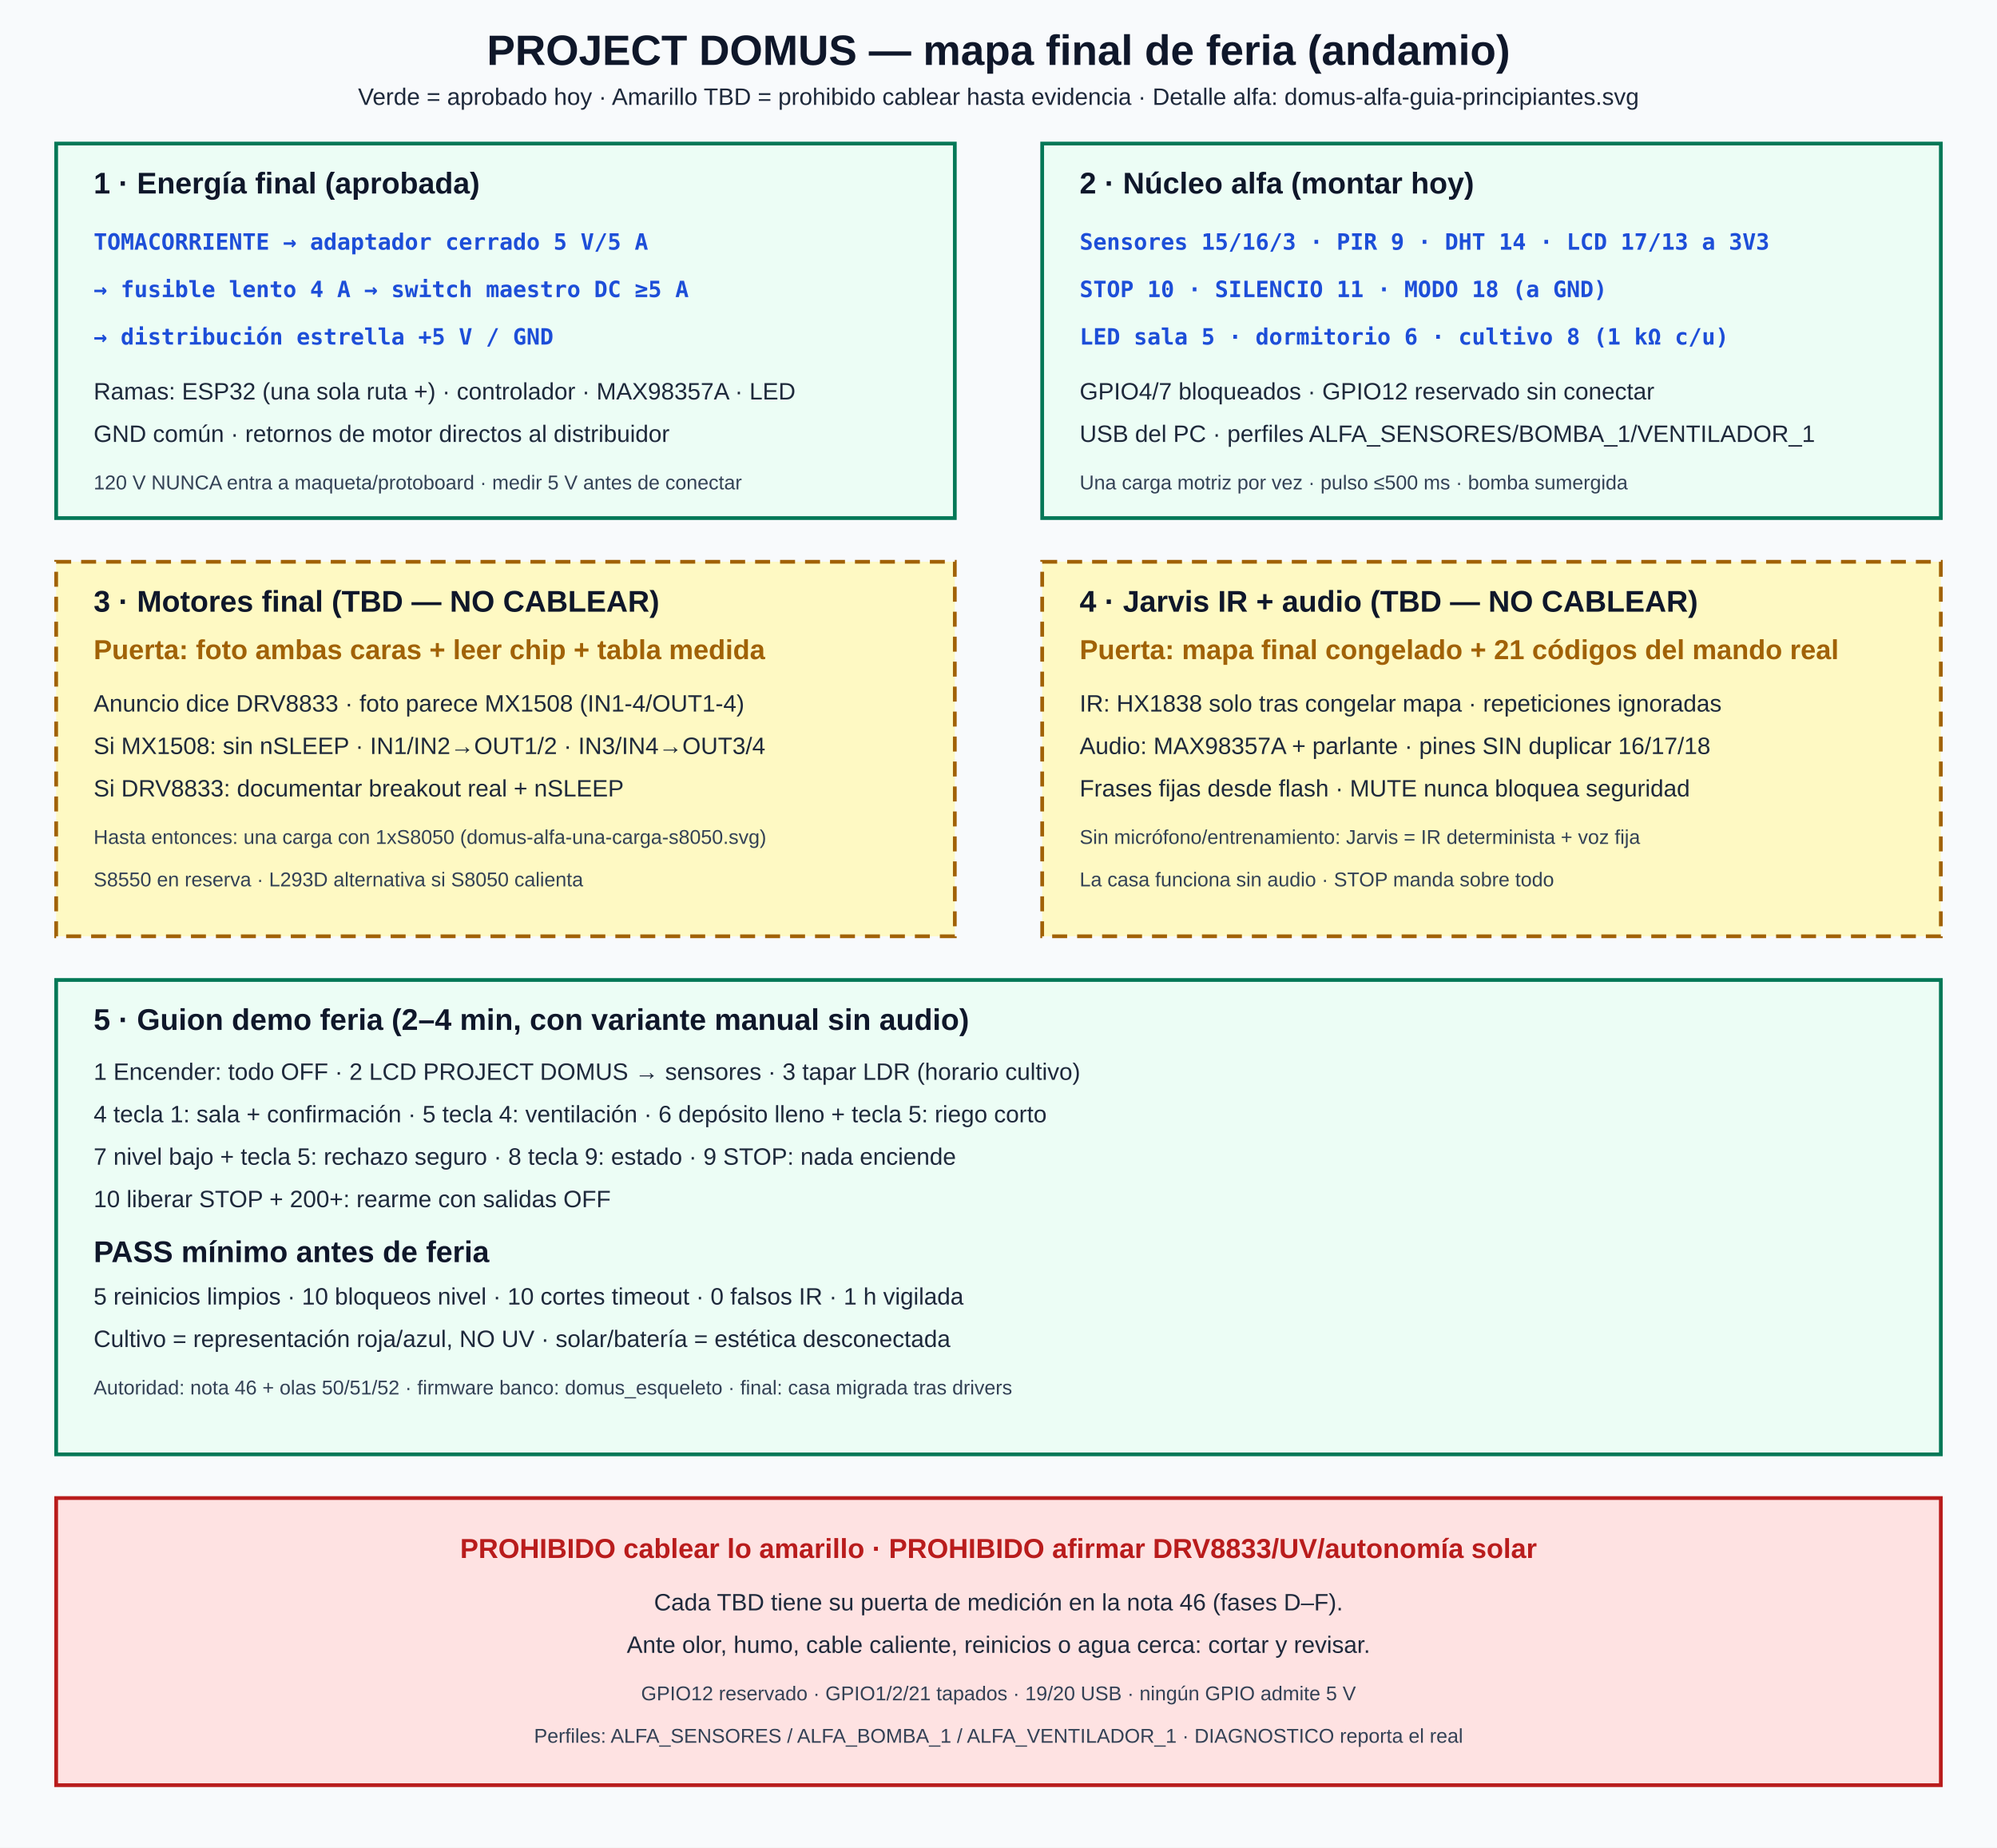
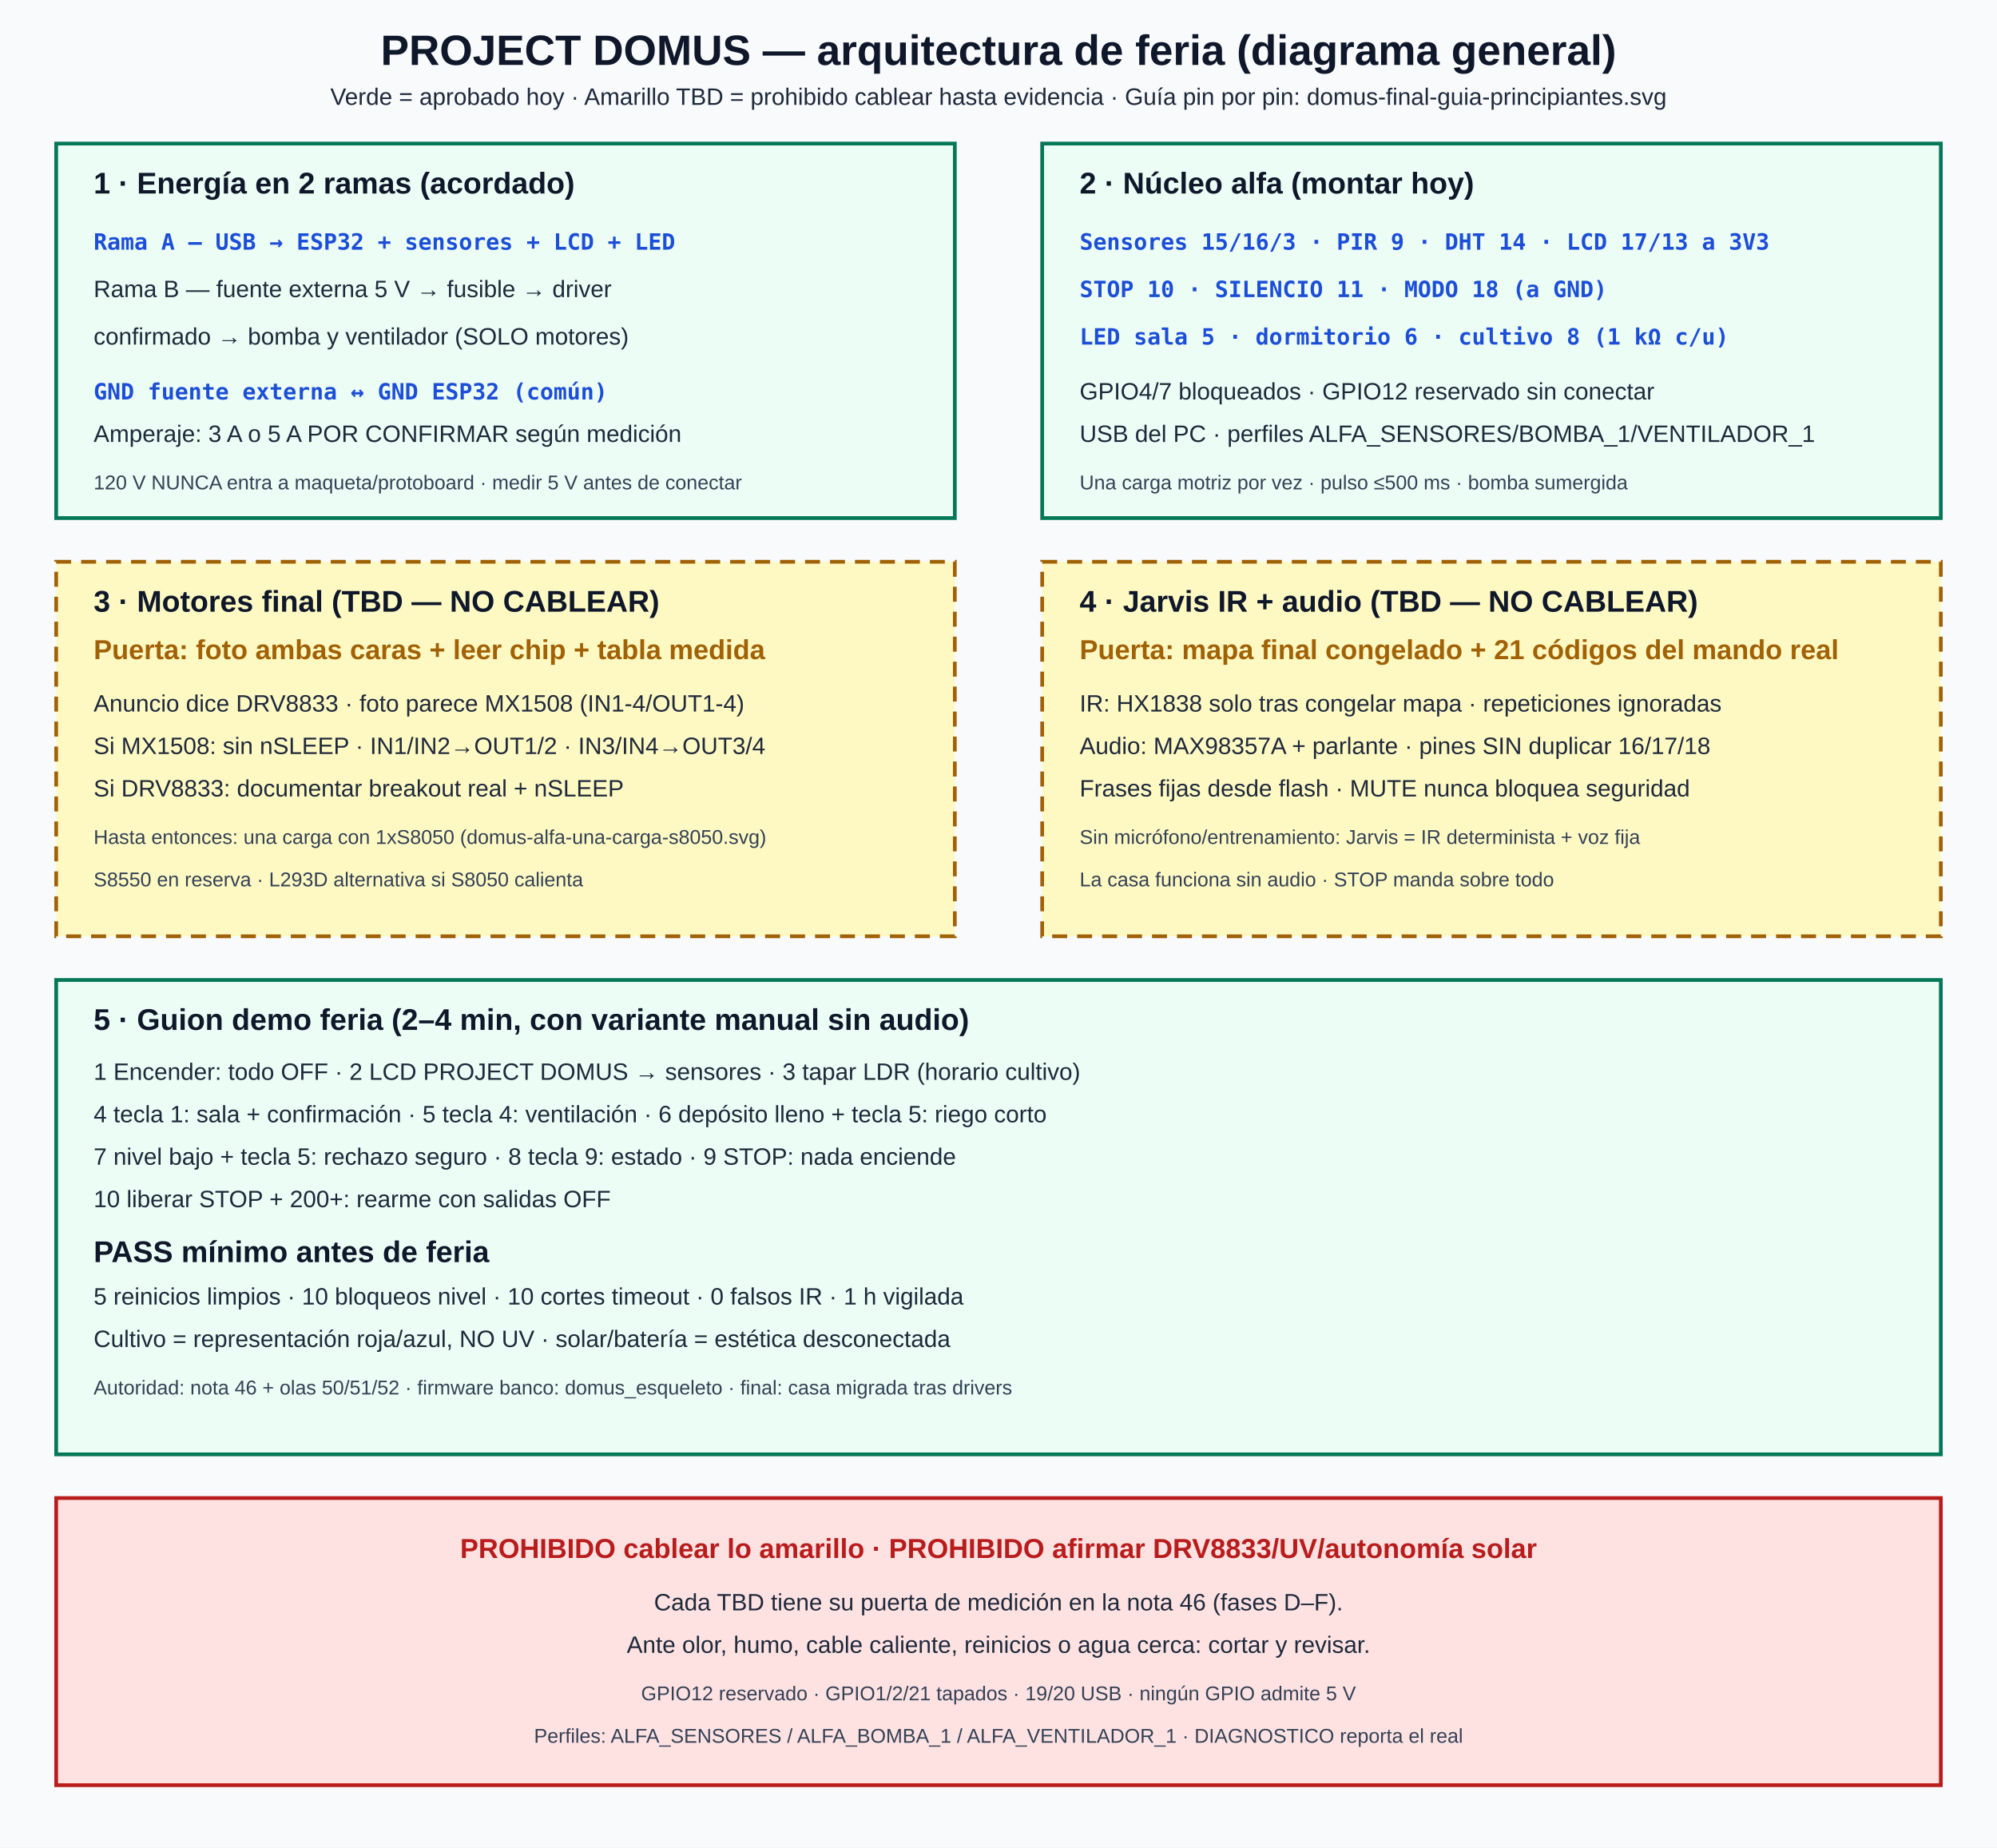
<svg xmlns="http://www.w3.org/2000/svg" width="1600" height="1480" viewBox="0 0 1600 1480">
  <style>
    .bg{fill:#f8fafc}.card{fill:#fff;stroke:#334155;stroke-width:3}.tbd{fill:#fef9c3;stroke:#a16207;stroke-width:3;stroke-dasharray:12 8}.ok{fill:#ecfdf5;stroke:#047857;stroke-width:3}.warn{fill:#fee2e2;stroke:#b91c1c;stroke-width:3}.title{font:700 34px Arial;fill:#0f172a}.h{font:700 24px Arial;fill:#0f172a}.t{font:19px Arial;fill:#1e293b}.small{font:16px Arial;fill:#334155}.pin{font:700 18px monospace;fill:#1d4ed8}.safe{font:700 22px Arial;fill:#b91c1c}.pend{font:700 22px Arial;fill:#a16207}
  </style>
  <rect class="bg" width="1600" height="1480" />
-   <text class="title" x="800" y="52" text-anchor="middle">PROJECT DOMUS — mapa final de feria (andamio)</text>
-   <text class="t" x="800" y="84" text-anchor="middle">Verde = aprobado hoy · Amarillo TBD = prohibido cablear hasta evidencia · Detalle alfa: domus-alfa-guia-principiantes.svg</text>
+   <text class="title" x="800" y="52" text-anchor="middle">PROJECT DOMUS — arquitectura de feria (diagrama general)</text>
+   <text class="t" x="800" y="84" text-anchor="middle">Verde = aprobado hoy · Amarillo TBD = prohibido cablear hasta evidencia · Guía pin por pin: domus-final-guia-principiantes.svg</text>
  <rect class="card ok" x="45" y="115" width="720" height="300" />
-   <text class="h" x="75" y="155">1 · Energía final (aprobada)</text>
-   <text class="pin" x="75" y="200">TOMACORRIENTE → adaptador cerrado 5 V/5 A</text>
-   <text class="pin" x="75" y="238">→ fusible lento 4 A → switch maestro DC ≥5 A</text>
-   <text class="pin" x="75" y="276">→ distribución estrella +5 V / GND</text>
-   <text class="t" x="75" y="320">Ramas: ESP32 (una sola ruta +) · controlador · MAX98357A · LED</text>
-   <text class="t" x="75" y="354">GND común · retornos de motor directos al distribuidor</text>
+   <text class="h" x="75" y="155">1 · Energía en 2 ramas (acordado)</text>
+   <text class="pin" x="75" y="200">Rama A — USB → ESP32 + sensores + LCD + LED</text>
+   <text class="t" x="75" y="238">Rama B — fuente externa 5 V → fusible → driver</text>
+   <text class="t" x="75" y="276">confirmado → bomba y ventilador (SOLO motores)</text>
+   <text class="pin" x="75" y="320">GND fuente externa ↔ GND ESP32 (común)</text>
+   <text class="t" x="75" y="354">Amperaje: 3 A o 5 A POR CONFIRMAR según medición</text>
  <text class="small" x="75" y="392">120 V NUNCA entra a maqueta/protoboard · medir 5 V antes de conectar</text>
  <rect class="card ok" x="835" y="115" width="720" height="300" />
  <text class="h" x="865" y="155">2 · Núcleo alfa (montar hoy)</text>
  <text class="pin" x="865" y="200">Sensores 15/16/3 · PIR 9 · DHT 14 · LCD 17/13 a 3V3</text>
  <text class="pin" x="865" y="238">STOP 10 · SILENCIO 11 · MODO 18 (a GND)</text>
  <text class="pin" x="865" y="276">LED sala 5 · dormitorio 6 · cultivo 8 (1 kΩ c/u)</text>
  <text class="t" x="865" y="320">GPIO4/7 bloqueados · GPIO12 reservado sin conectar</text>
  <text class="t" x="865" y="354">USB del PC · perfiles ALFA_SENSORES/BOMBA_1/VENTILADOR_1</text>
  <text class="small" x="865" y="392">Una carga motriz por vez · pulso ≤500 ms · bomba sumergida</text>
  <rect class="card tbd" x="45" y="450" width="720" height="300" />
  <text class="h" x="75" y="490">3 · Motores final (TBD — NO CABLEAR)</text>
  <text class="pend" x="75" y="528">Puerta: foto ambas caras + leer chip + tabla medida</text>
  <text class="t" x="75" y="570">Anuncio dice DRV8833 · foto parece MX1508 (IN1-4/OUT1-4)</text>
  <text class="t" x="75" y="604">Si MX1508: sin nSLEEP · IN1/IN2→OUT1/2 · IN3/IN4→OUT3/4</text>
  <text class="t" x="75" y="638">Si DRV8833: documentar breakout real + nSLEEP</text>
  <text class="small" x="75" y="676">Hasta entonces: una carga con 1xS8050 (domus-alfa-una-carga-s8050.svg)</text>
  <text class="small" x="75" y="710">S8550 en reserva · L293D alternativa si S8050 calienta</text>
  <rect class="card tbd" x="835" y="450" width="720" height="300" />
  <text class="h" x="865" y="490">4 · Jarvis IR + audio (TBD — NO CABLEAR)</text>
  <text class="pend" x="865" y="528">Puerta: mapa final congelado + 21 códigos del mando real</text>
  <text class="t" x="865" y="570">IR: HX1838 solo tras congelar mapa · repeticiones ignoradas</text>
  <text class="t" x="865" y="604">Audio: MAX98357A + parlante · pines SIN duplicar 16/17/18</text>
  <text class="t" x="865" y="638">Frases fijas desde flash · MUTE nunca bloquea seguridad</text>
  <text class="small" x="865" y="676">Sin micrófono/entrenamiento: Jarvis = IR determinista + voz fija</text>
  <text class="small" x="865" y="710">La casa funciona sin audio · STOP manda sobre todo</text>
  <rect class="card ok" x="45" y="785" width="1510" height="380" />
  <text class="h" x="75" y="825">5 · Guion demo feria (2–4 min, con variante manual sin audio)</text>
  <text class="t" x="75" y="865">1 Encender: todo OFF · 2 LCD PROJECT DOMUS → sensores · 3 tapar LDR (horario cultivo)</text>
  <text class="t" x="75" y="899">4 tecla 1: sala + confirmación · 5 tecla 4: ventilación · 6 depósito lleno + tecla 5: riego corto</text>
  <text class="t" x="75" y="933">7 nivel bajo + tecla 5: rechazo seguro · 8 tecla 9: estado · 9 STOP: nada enciende</text>
  <text class="t" x="75" y="967">10 liberar STOP + 200+: rearme con salidas OFF</text>
  <text class="h" x="75" y="1011">PASS mínimo antes de feria</text>
  <text class="t" x="75" y="1045">5 reinicios limpios · 10 bloqueos nivel · 10 cortes timeout · 0 falsos IR · 1 h vigilada</text>
  <text class="t" x="75" y="1079">Cultivo = representación roja/azul, NO UV · solar/batería = estética desconectada</text>
  <text class="small" x="75" y="1117">Autoridad: nota 46 + olas 50/51/52 · firmware banco: domus_esqueleto · final: casa migrada tras drivers</text>
  <rect class="warn" x="45" y="1200" width="1510" height="230" />
  <text class="safe" x="800" y="1248" text-anchor="middle">PROHIBIDO cablear lo amarillo · PROHIBIDO afirmar DRV8833/UV/autonomía solar</text>
  <text class="t" x="800" y="1290" text-anchor="middle">Cada TBD tiene su puerta de medición en la nota 46 (fases D–F).</text>
  <text class="t" x="800" y="1324" text-anchor="middle">Ante olor, humo, cable caliente, reinicios o agua cerca: cortar y revisar.</text>
  <text class="small" x="800" y="1362" text-anchor="middle">GPIO12 reservado · GPIO1/2/21 tapados · 19/20 USB · ningún GPIO admite 5 V</text>
  <text class="small" x="800" y="1396" text-anchor="middle">Perfiles: ALFA_SENSORES / ALFA_BOMBA_1 / ALFA_VENTILADOR_1 · DIAGNOSTICO reporta el real</text>
</svg>
